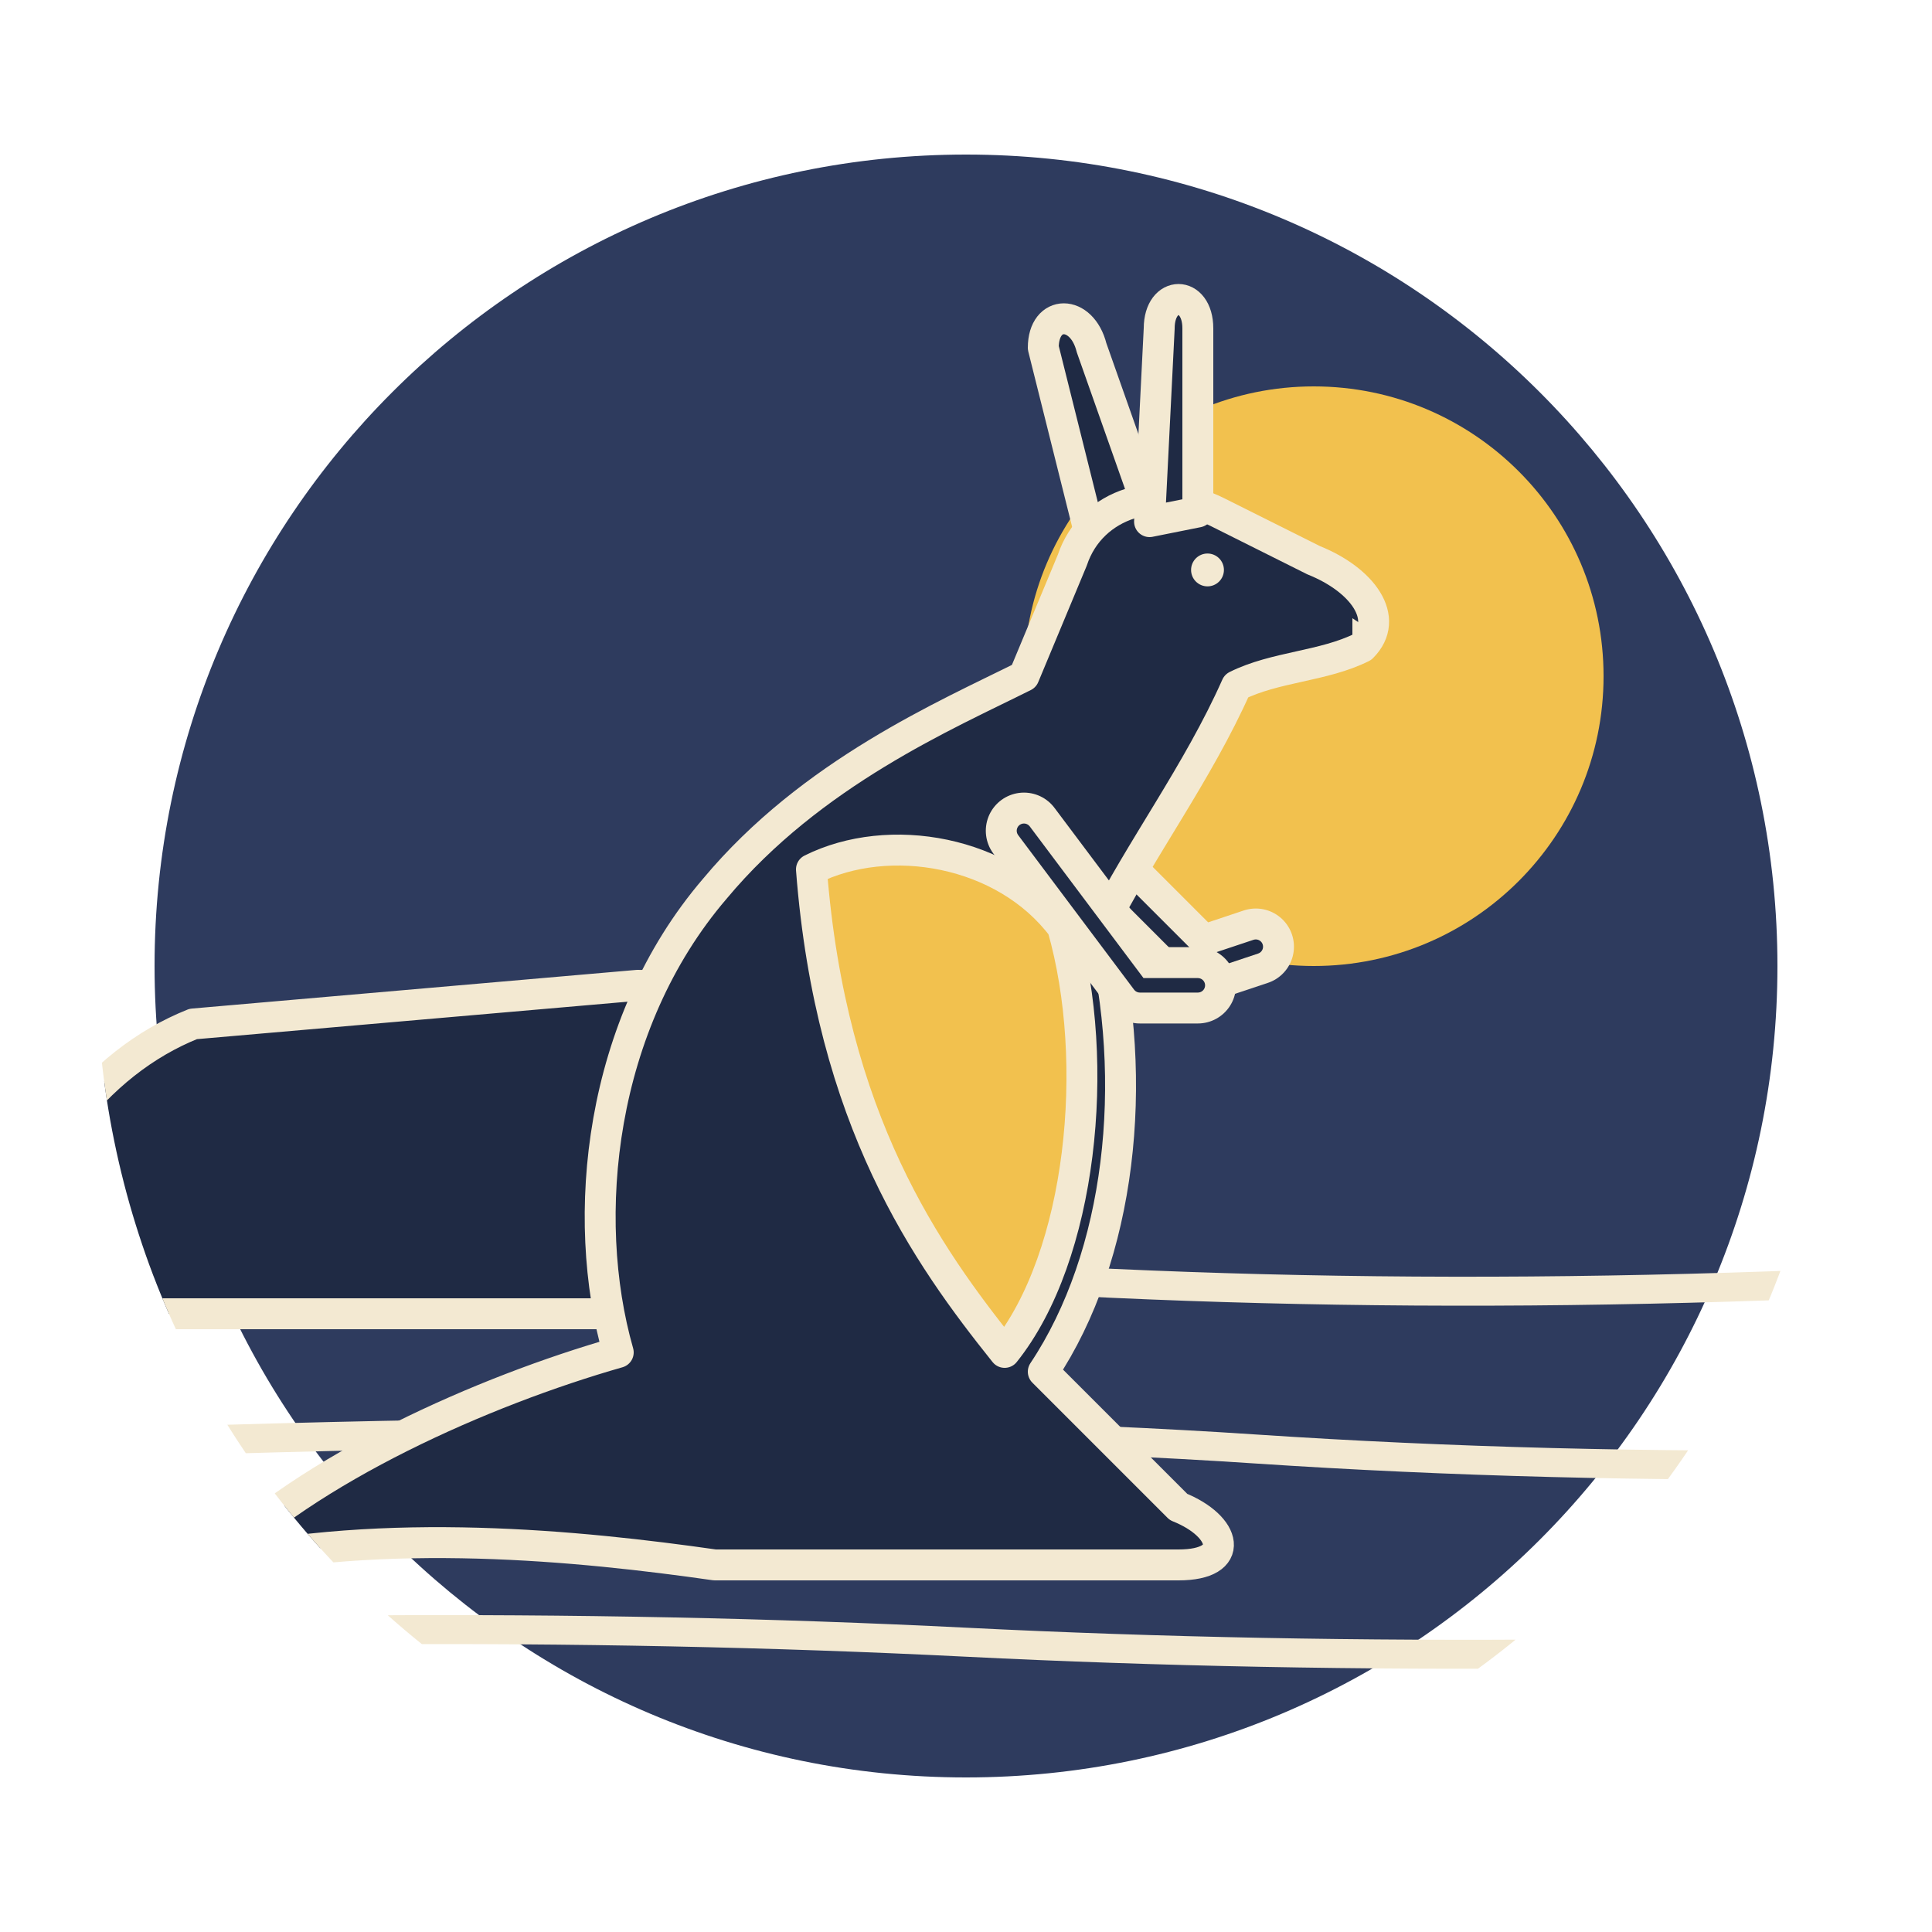
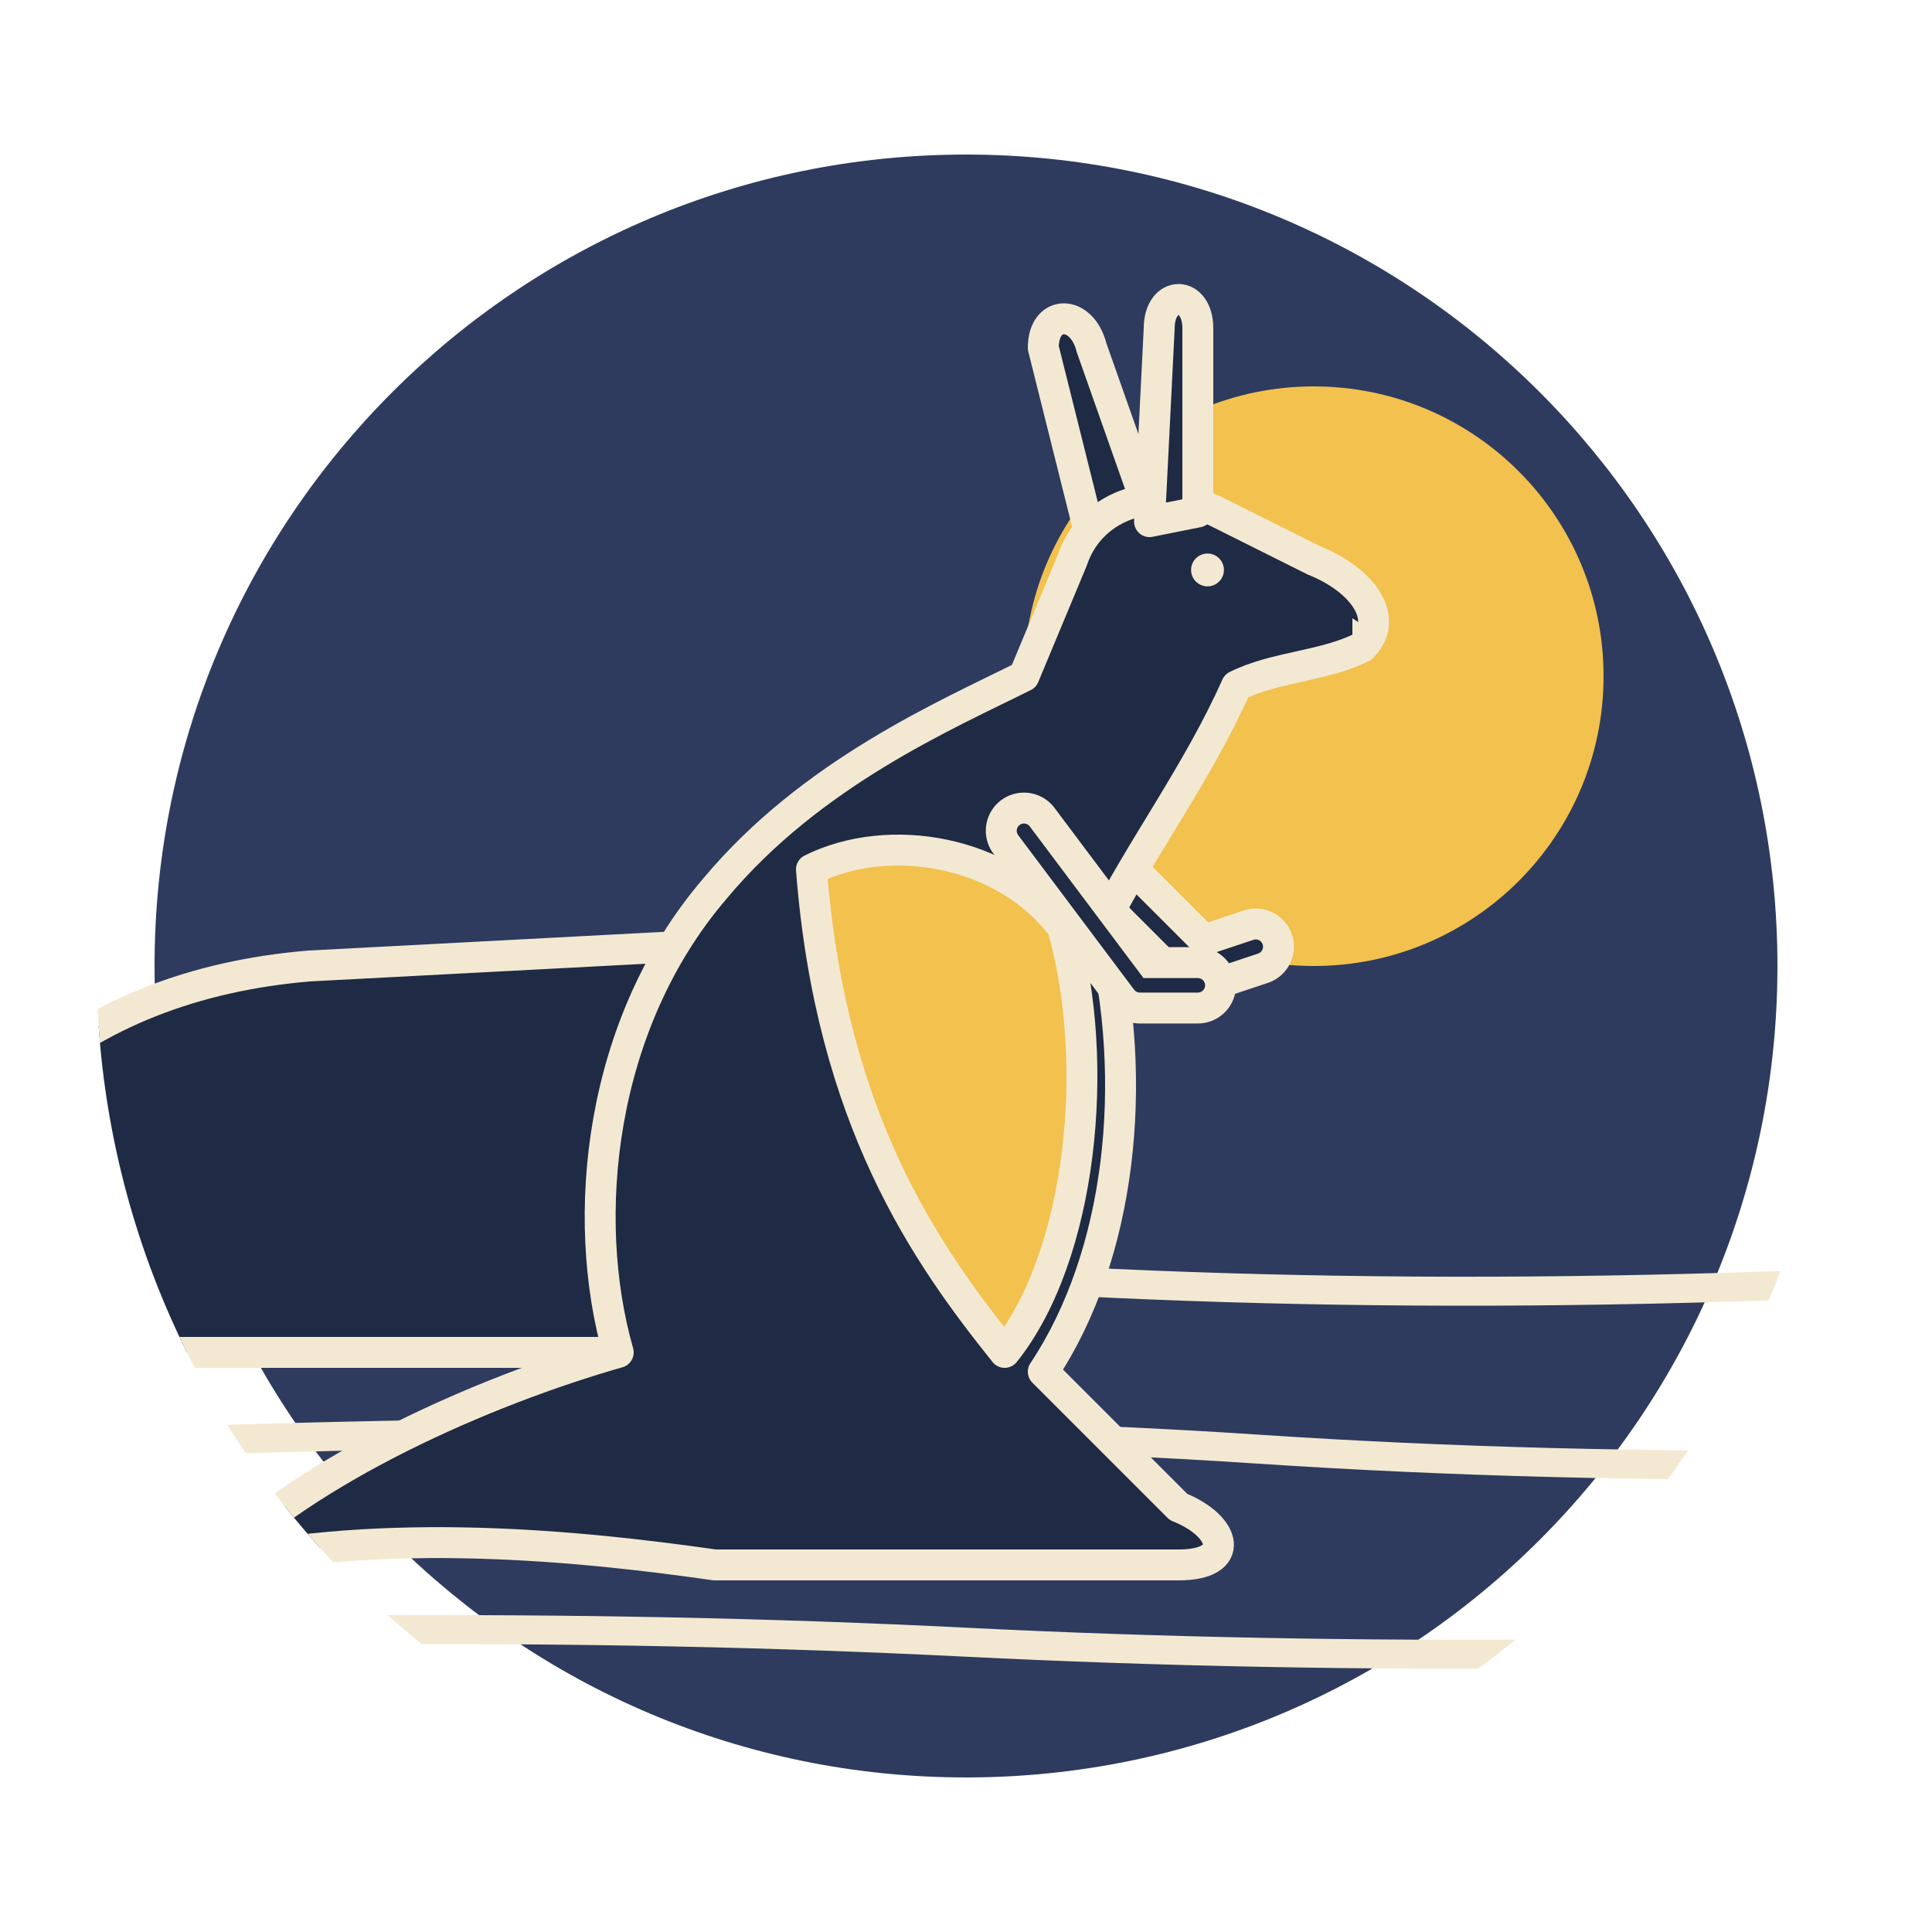
<svg xmlns="http://www.w3.org/2000/svg" viewBox="0 0 200 200" width="200" height="200">
  <defs>
    <clipPath id="clip">
      <circle cx="100" cy="100" r="90" />
    </clipPath>
  </defs>
  <circle cx="100" cy="100" r="84" fill="#2E3B5E" />
  <g clip-path="url(#clip)">
    <path d="M-30 133.2 Q40 128 100 132 T230 130.4" fill="none" stroke="#F3E9D2" stroke-width="3" stroke-linecap="round" />
    <path d="M-30 151.2 Q70 146 130 150 T260 148.4" fill="none" stroke="#F3E9D2" stroke-width="3" stroke-linecap="round" />
    <path d="M-30 170.9 Q40 167 100 170 T230 168.8" fill="none" stroke="#F3E9D2" stroke-width="3" stroke-linecap="round" />
    <circle cx="136" cy="70" r="30" fill="#F2C14E" />
-     <path d="M-2 136 C2 120 10 110 20 106 L66 102 C76 102 84 112 90 136Z" fill="#1F2A44" stroke="#F3E9D2" stroke-width="3.2" stroke-linejoin="round" stroke-linecap="round" />
+     <path d="M-14 140 C-8 116 8 102 32 100 L70 98 C88 98 98 116 102 140Z" fill="#1F2A44" stroke="#F3E9D2" stroke-width="3.2" stroke-linejoin="round" stroke-linecap="round" />
    <g transform="translate(100 162) scale(1.0) translate(-100 -172)">
      <path d="M113 66 L108 46 C108 42 112 42 113 46 L119 63Z" fill="#1F2A44" stroke="#F3E9D2" stroke-width="3.2" stroke-linejoin="round" stroke-linecap="round" />
      <path d="M112 98 L124 110 L130 108" fill="none" stroke="#F3E9D2" stroke-width="7.9" stroke-linecap="round" stroke-linejoin="round" />
      <path d="M112 98 L124 110 L130 108" fill="none" stroke="#1F2A44" stroke-width="1.5" stroke-linecap="round" stroke-linejoin="round" />
      <path d="M74 172 C60 170 40 168 22 172 C32 162 50 154 64 150 C60 136 62 116 74 102 C84 90 98 84 106 80 L111 68 C113 62 120 60 126 63 L136 68 C141 70 144 74 141 77 C137 79 132 79 128 81 C124 90 118 98 114 106 C118 122 116 140 108 152 L122 166 C127 168 128 172 122 172Z" fill="#1F2A44" stroke="#F3E9D2" stroke-width="3.2" stroke-linejoin="round" stroke-linecap="round" />
      <path d="M119 64 L120 44 C120 40 124 40 124 44 L124 63Z" fill="#1F2A44" stroke="#F3E9D2" stroke-width="3.2" stroke-linejoin="round" stroke-linecap="round" />
      <path d="M84 100 C92 96 104 98 110 106 C114 120 112 140 104 150 C96 140 86 126 84 100Z" fill="#F2C14E" stroke="#F3E9D2" stroke-width="3.2" stroke-linejoin="round" stroke-linecap="round" />
      <path d="M106 96 L118 112 L124 112" fill="none" stroke="#F3E9D2" stroke-width="7.9" stroke-linecap="round" stroke-linejoin="round" />
      <path d="M106 96 L118 112 L124 112" fill="none" stroke="#1F2A44" stroke-width="1.5" stroke-linecap="round" stroke-linejoin="round" />
      <path d="M123.3 69 a1.7 1.7 0 1 0 3.4 0 a1.7 1.7 0 1 0 -3.4 0ZM140 74 L143 76 L140 78Z" fill="#F3E9D2" />
    </g>
  </g>
</svg>
